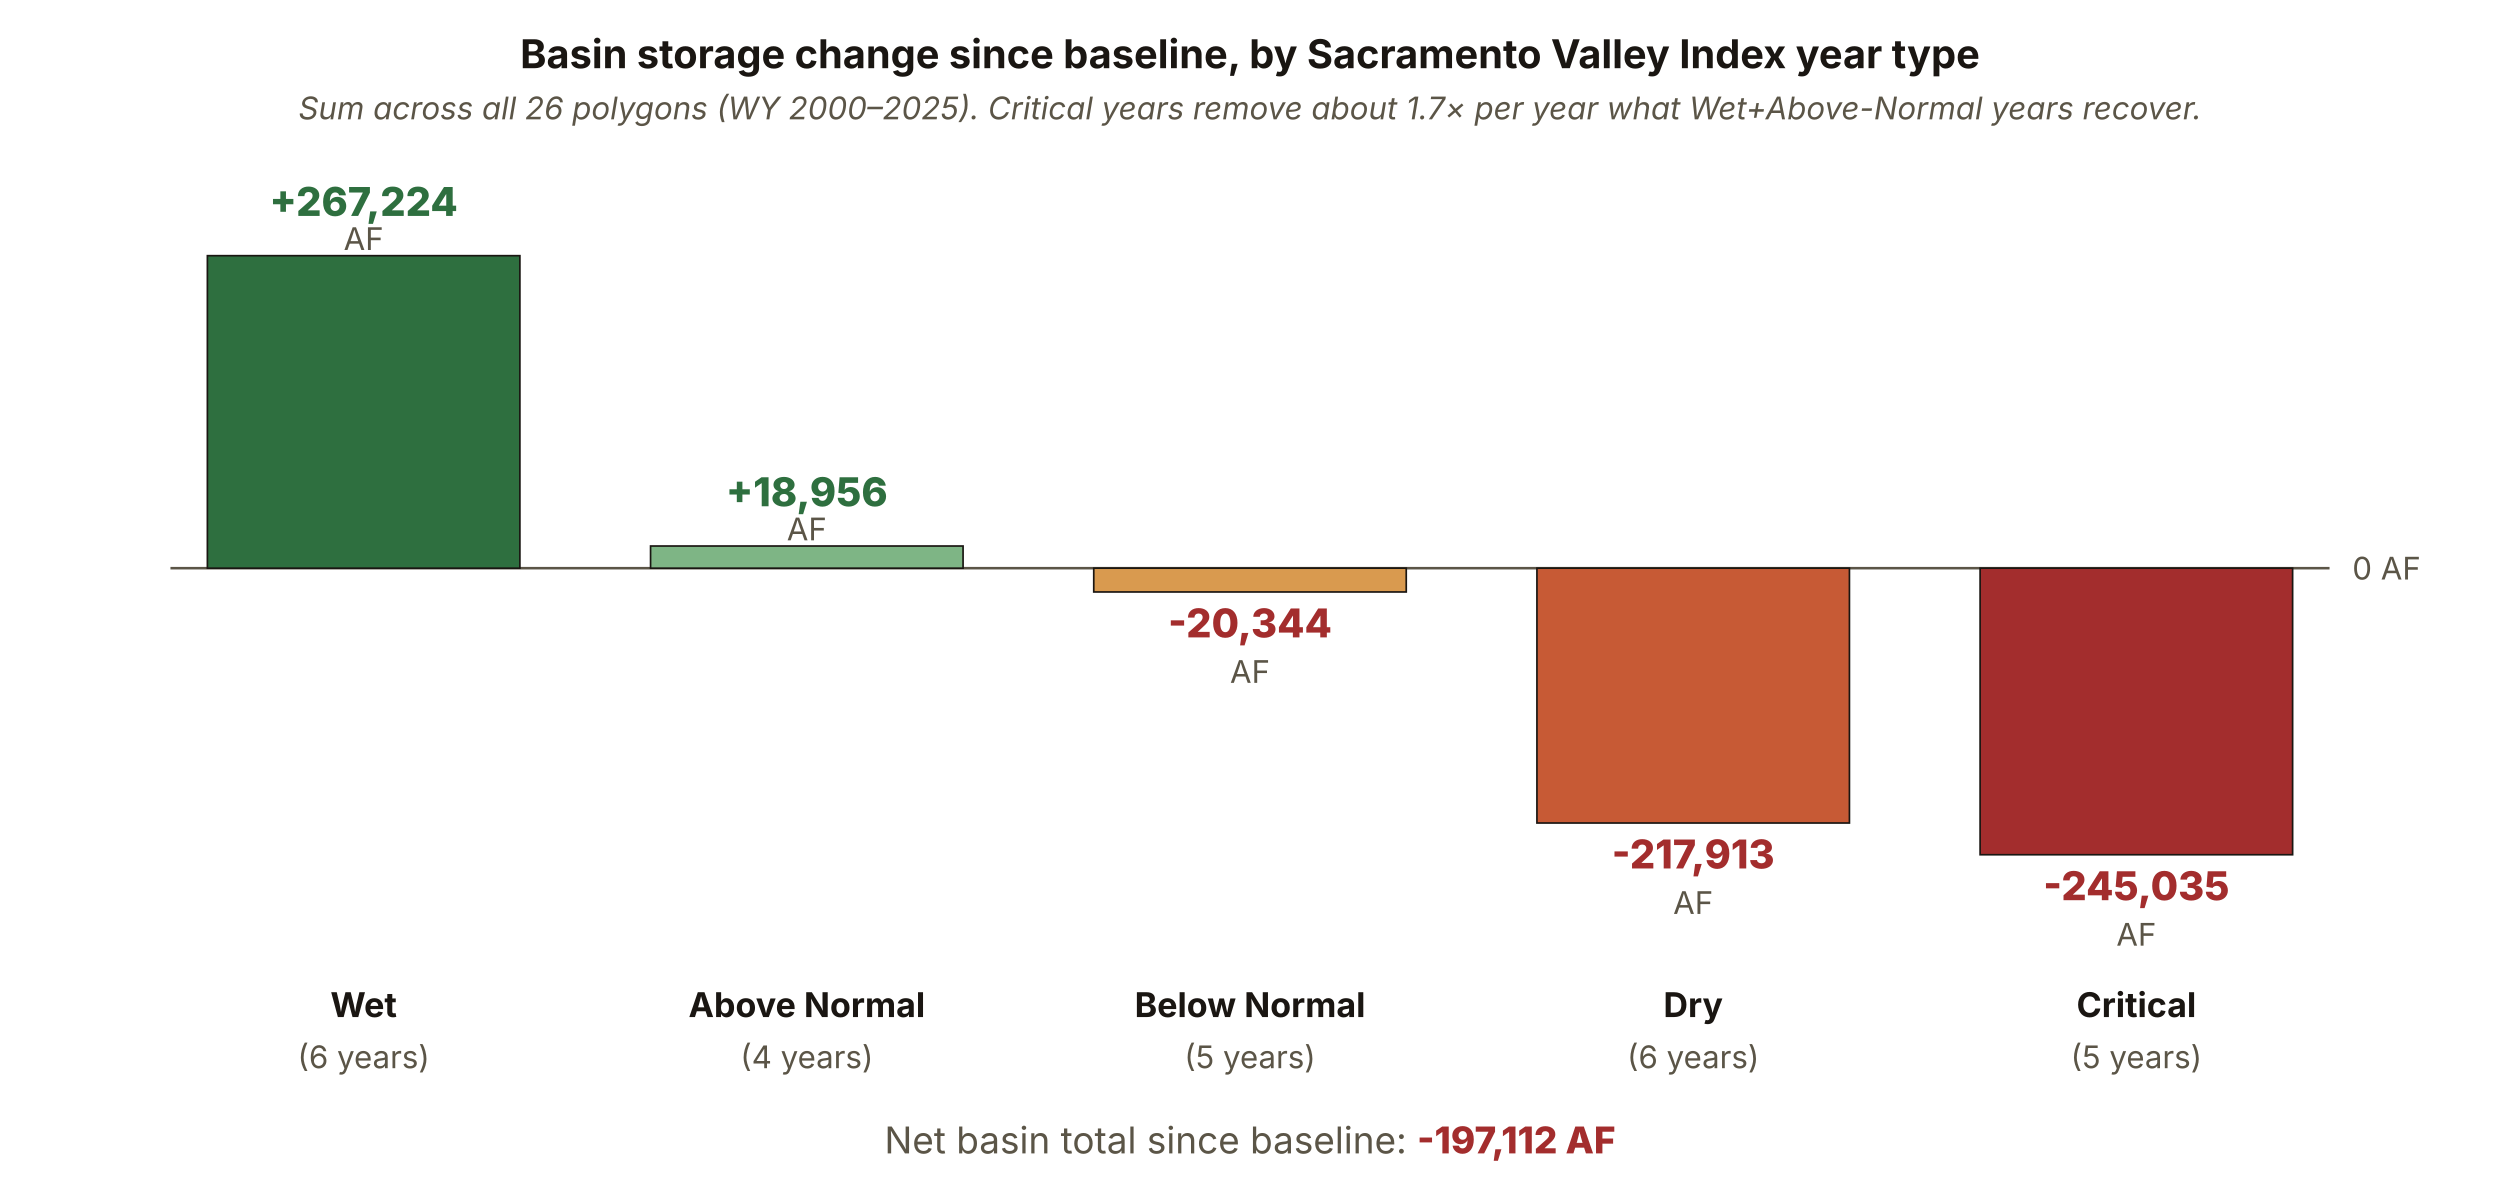
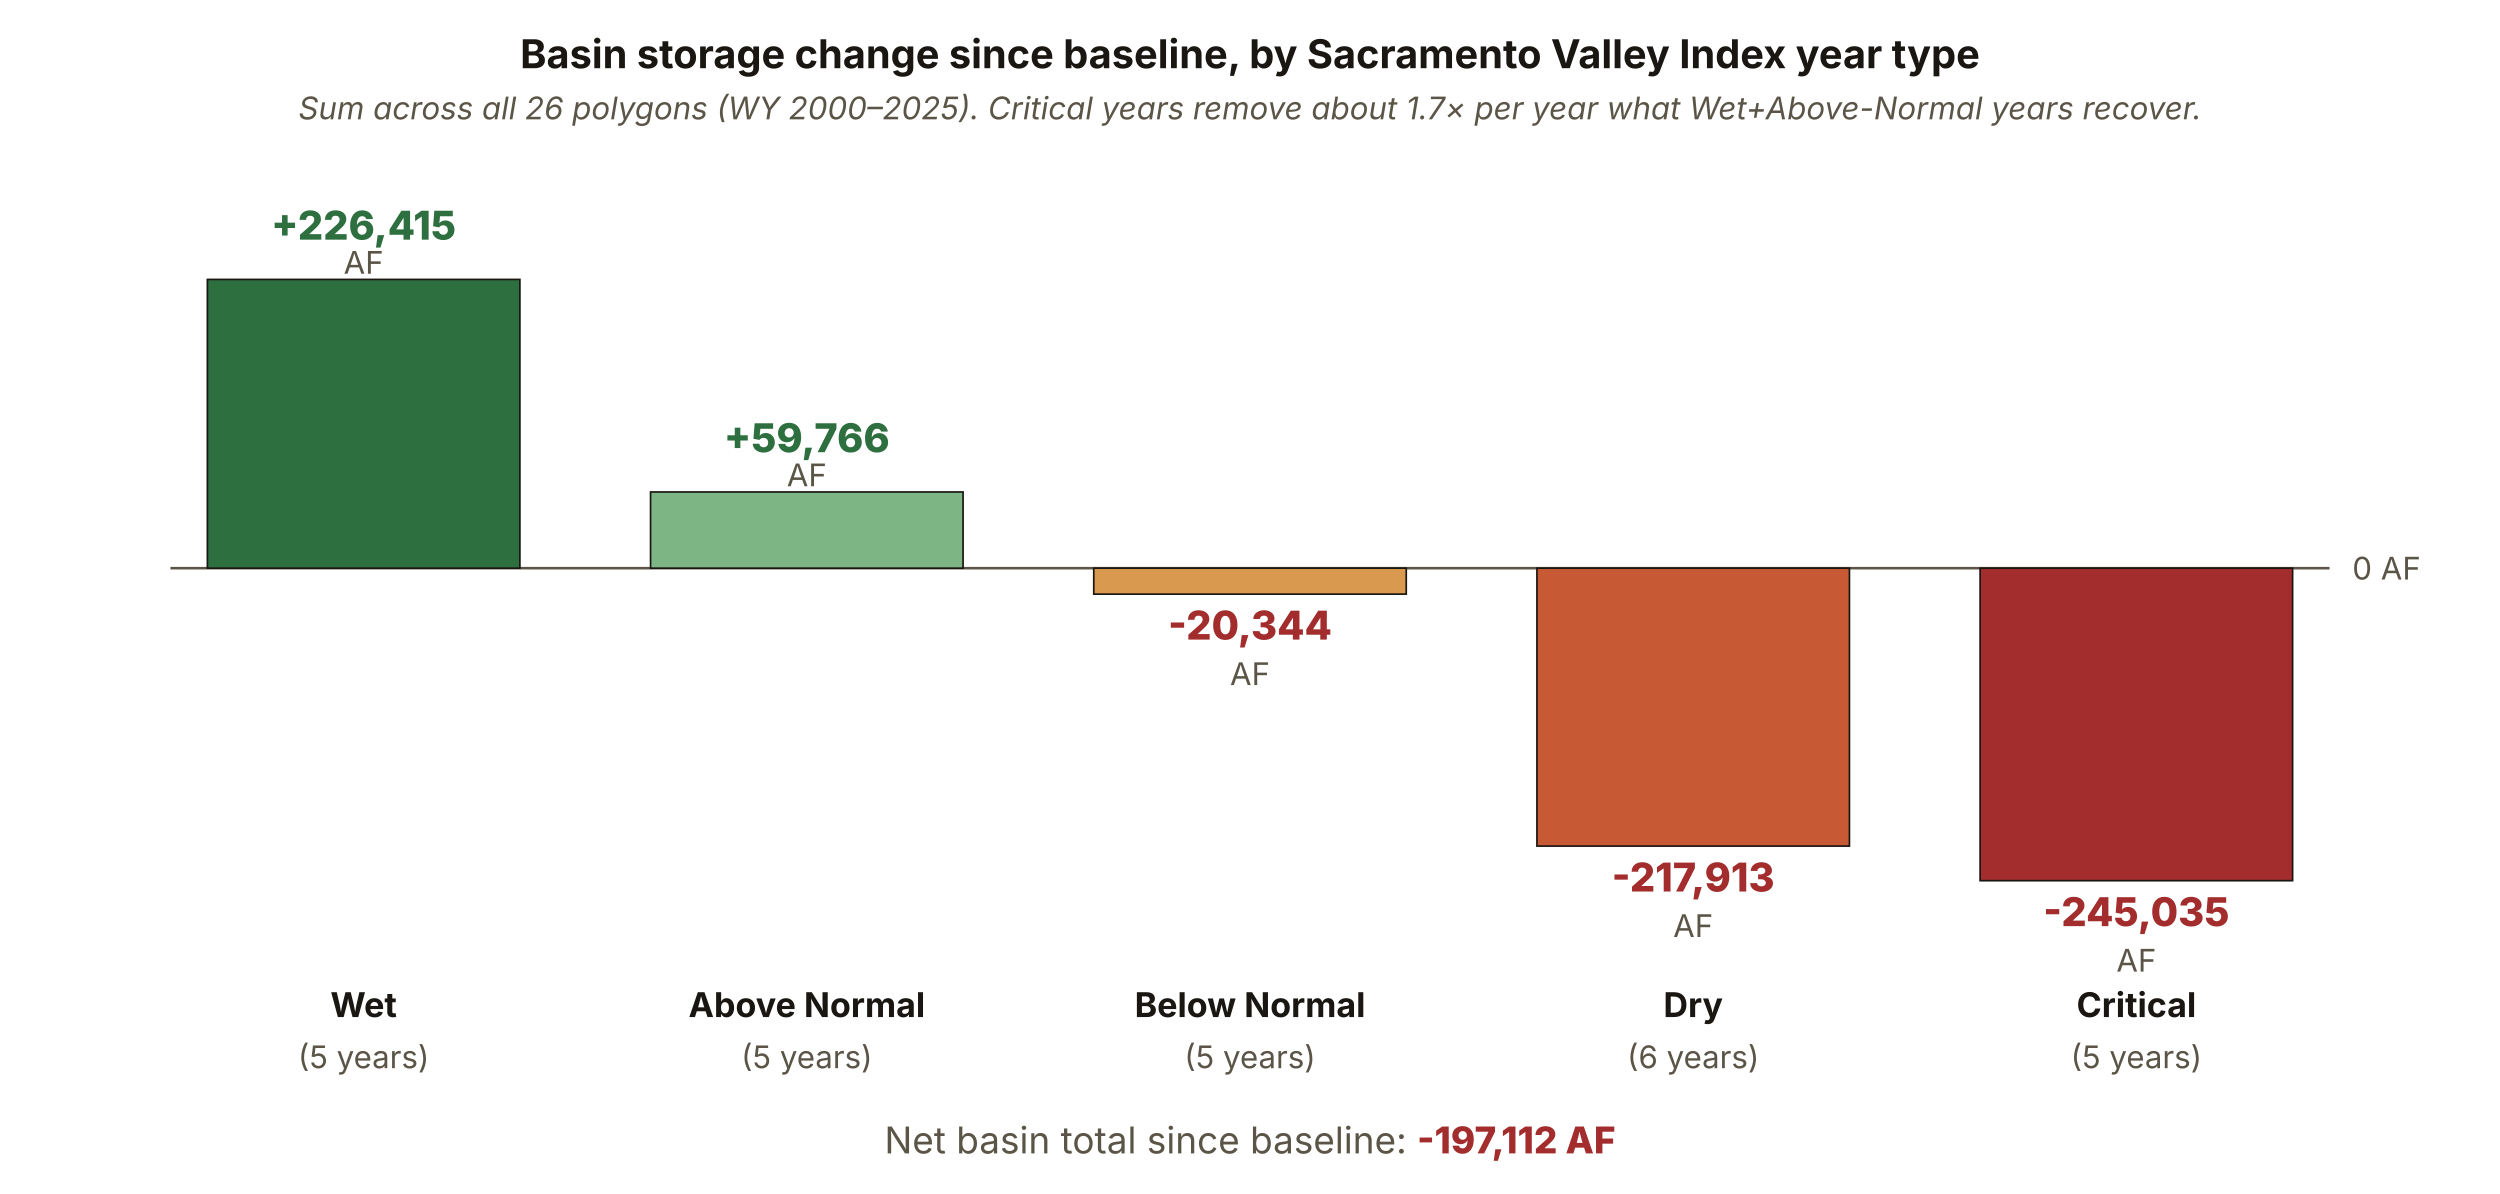
<svg xmlns="http://www.w3.org/2000/svg" viewBox="0 0 880 420" style="background:#fafaf7;font-family:'Inter',ui-sans-serif,system-ui;width:100%;height:auto;display:block;">
  <text x="440.0" y="24" text-anchor="middle" font-size="14" font-weight="700" fill="#1a1612">Basin storage change since baseline, by Sacramento Valley Index year type</text>
  <text x="440.0" y="42" text-anchor="middle" font-size="11" fill="#5b5547" font-style="italic">Sum across all 26 polygons (WY 2000–2025). Critical years remove about 1.7× per year what Wet+Above-Normal years recover.</text>
  <line x1="60" y1="200" x2="820" y2="200" stroke="#5b5547" stroke-width="0.9" />
  <text x="828" y="204" font-size="11" fill="#5b5547">0 AF</text>
-   <rect x="73.0" y="90.0" width="110" height="110.0" fill="#2e6f3f" stroke="#1a1612" stroke-width="0.6" />
-   <text x="128.0" y="76.0" text-anchor="middle" font-size="14" font-weight="800" fill="#2e6f3f">+267,224</text>
-   <text x="128.0" y="88.0" text-anchor="middle" font-size="11" fill="#5b5547">AF</text>
+   <rect x="73.0" y="98.359" width="110" height="101.641" fill="#2e6f3f" stroke="#1a1612" stroke-width="0.6" />
+   <text x="128.0" y="84.359" text-anchor="middle" font-size="14" font-weight="800" fill="#2e6f3f">+226,415</text>
+   <text x="128.0" y="96.359" text-anchor="middle" font-size="11" fill="#5b5547">AF</text>
  <text x="128.0" y="358" text-anchor="middle" font-size="12" font-weight="700" fill="#1a1612">Wet</text>
-   <text x="128.0" y="376" text-anchor="middle" font-size="11" fill="#5b5547">(6 years)</text>
-   <rect x="229.0" y="192.197" width="110" height="7.803" fill="#7eb585" stroke="#1a1612" stroke-width="0.6" />
-   <text x="284.0" y="178.197" text-anchor="middle" font-size="14" font-weight="800" fill="#2e6f3f">+18,956</text>
-   <text x="284.0" y="190.197" text-anchor="middle" font-size="11" fill="#5b5547">AF</text>
+   <text x="128.0" y="376" text-anchor="middle" font-size="11" fill="#5b5547">(5 years)</text>
+   <rect x="229.0" y="173.17" width="110" height="26.83" fill="#7eb585" stroke="#1a1612" stroke-width="0.6" />
+   <text x="284.0" y="159.17" text-anchor="middle" font-size="14" font-weight="800" fill="#2e6f3f">+59,766</text>
+   <text x="284.0" y="171.17" text-anchor="middle" font-size="11" fill="#5b5547">AF</text>
  <text x="284.0" y="358" text-anchor="middle" font-size="12" font-weight="700" fill="#1a1612">Above Normal</text>
-   <text x="284.0" y="376" text-anchor="middle" font-size="11" fill="#5b5547">(4 years)</text>
-   <rect x="385.0" y="200" width="110" height="8.374" fill="#d99a4f" stroke="#1a1612" stroke-width="0.6" />
-   <text x="440.0" y="224.374" text-anchor="middle" font-size="14" font-weight="800" fill="#a32d2d">-20,344</text>
-   <text x="440.0" y="240.374" text-anchor="middle" font-size="11" fill="#5b5547">AF</text>
+   <text x="284.0" y="376" text-anchor="middle" font-size="11" fill="#5b5547">(5 years)</text>
+   <rect x="385.0" y="200" width="110" height="9.133" fill="#d99a4f" stroke="#1a1612" stroke-width="0.6" />
+   <text x="440.0" y="225.133" text-anchor="middle" font-size="14" font-weight="800" fill="#a32d2d">-20,344</text>
+   <text x="440.0" y="241.133" text-anchor="middle" font-size="11" fill="#5b5547">AF</text>
  <text x="440.0" y="358" text-anchor="middle" font-size="12" font-weight="700" fill="#1a1612">Below Normal</text>
  <text x="440.0" y="376" text-anchor="middle" font-size="11" fill="#5b5547">(5 years)</text>
-   <rect x="541.0" y="200" width="110" height="89.702" fill="#c75a35" stroke="#1a1612" stroke-width="0.6" />
-   <text x="596.0" y="305.702" text-anchor="middle" font-size="14" font-weight="800" fill="#a32d2d">-217,913</text>
-   <text x="596.0" y="321.702" text-anchor="middle" font-size="11" fill="#5b5547">AF</text>
+   <rect x="541.0" y="200" width="110" height="97.825" fill="#c75a35" stroke="#1a1612" stroke-width="0.6" />
+   <text x="596.0" y="313.825" text-anchor="middle" font-size="14" font-weight="800" fill="#a32d2d">-217,913</text>
+   <text x="596.0" y="329.825" text-anchor="middle" font-size="11" fill="#5b5547">AF</text>
  <text x="596.0" y="358" text-anchor="middle" font-size="12" font-weight="700" fill="#1a1612">Dry</text>
  <text x="596.0" y="376" text-anchor="middle" font-size="11" fill="#5b5547">(6 years)</text>
-   <rect x="697.0" y="200" width="110" height="100.866" fill="#a32d2d" stroke="#1a1612" stroke-width="0.6" />
-   <text x="752.0" y="316.866" text-anchor="middle" font-size="14" font-weight="800" fill="#a32d2d">-245,035</text>
-   <text x="752.0" y="332.866" text-anchor="middle" font-size="11" fill="#5b5547">AF</text>
+   <rect x="697.0" y="200" width="110" height="110.0" fill="#a32d2d" stroke="#1a1612" stroke-width="0.6" />
+   <text x="752.0" y="326.0" text-anchor="middle" font-size="14" font-weight="800" fill="#a32d2d">-245,035</text>
+   <text x="752.0" y="342.0" text-anchor="middle" font-size="11" fill="#5b5547">AF</text>
  <text x="752.0" y="358" text-anchor="middle" font-size="12" font-weight="700" fill="#1a1612">Critical</text>
  <text x="752.0" y="376" text-anchor="middle" font-size="11" fill="#5b5547">(5 years)</text>
  <text x="440.0" y="406" text-anchor="middle" font-size="13" fill="#5b5547">Net basin total since baseline: <tspan font-weight="800" fill="#a32d2d">-197,112 AF</tspan>
  </text>
</svg>
